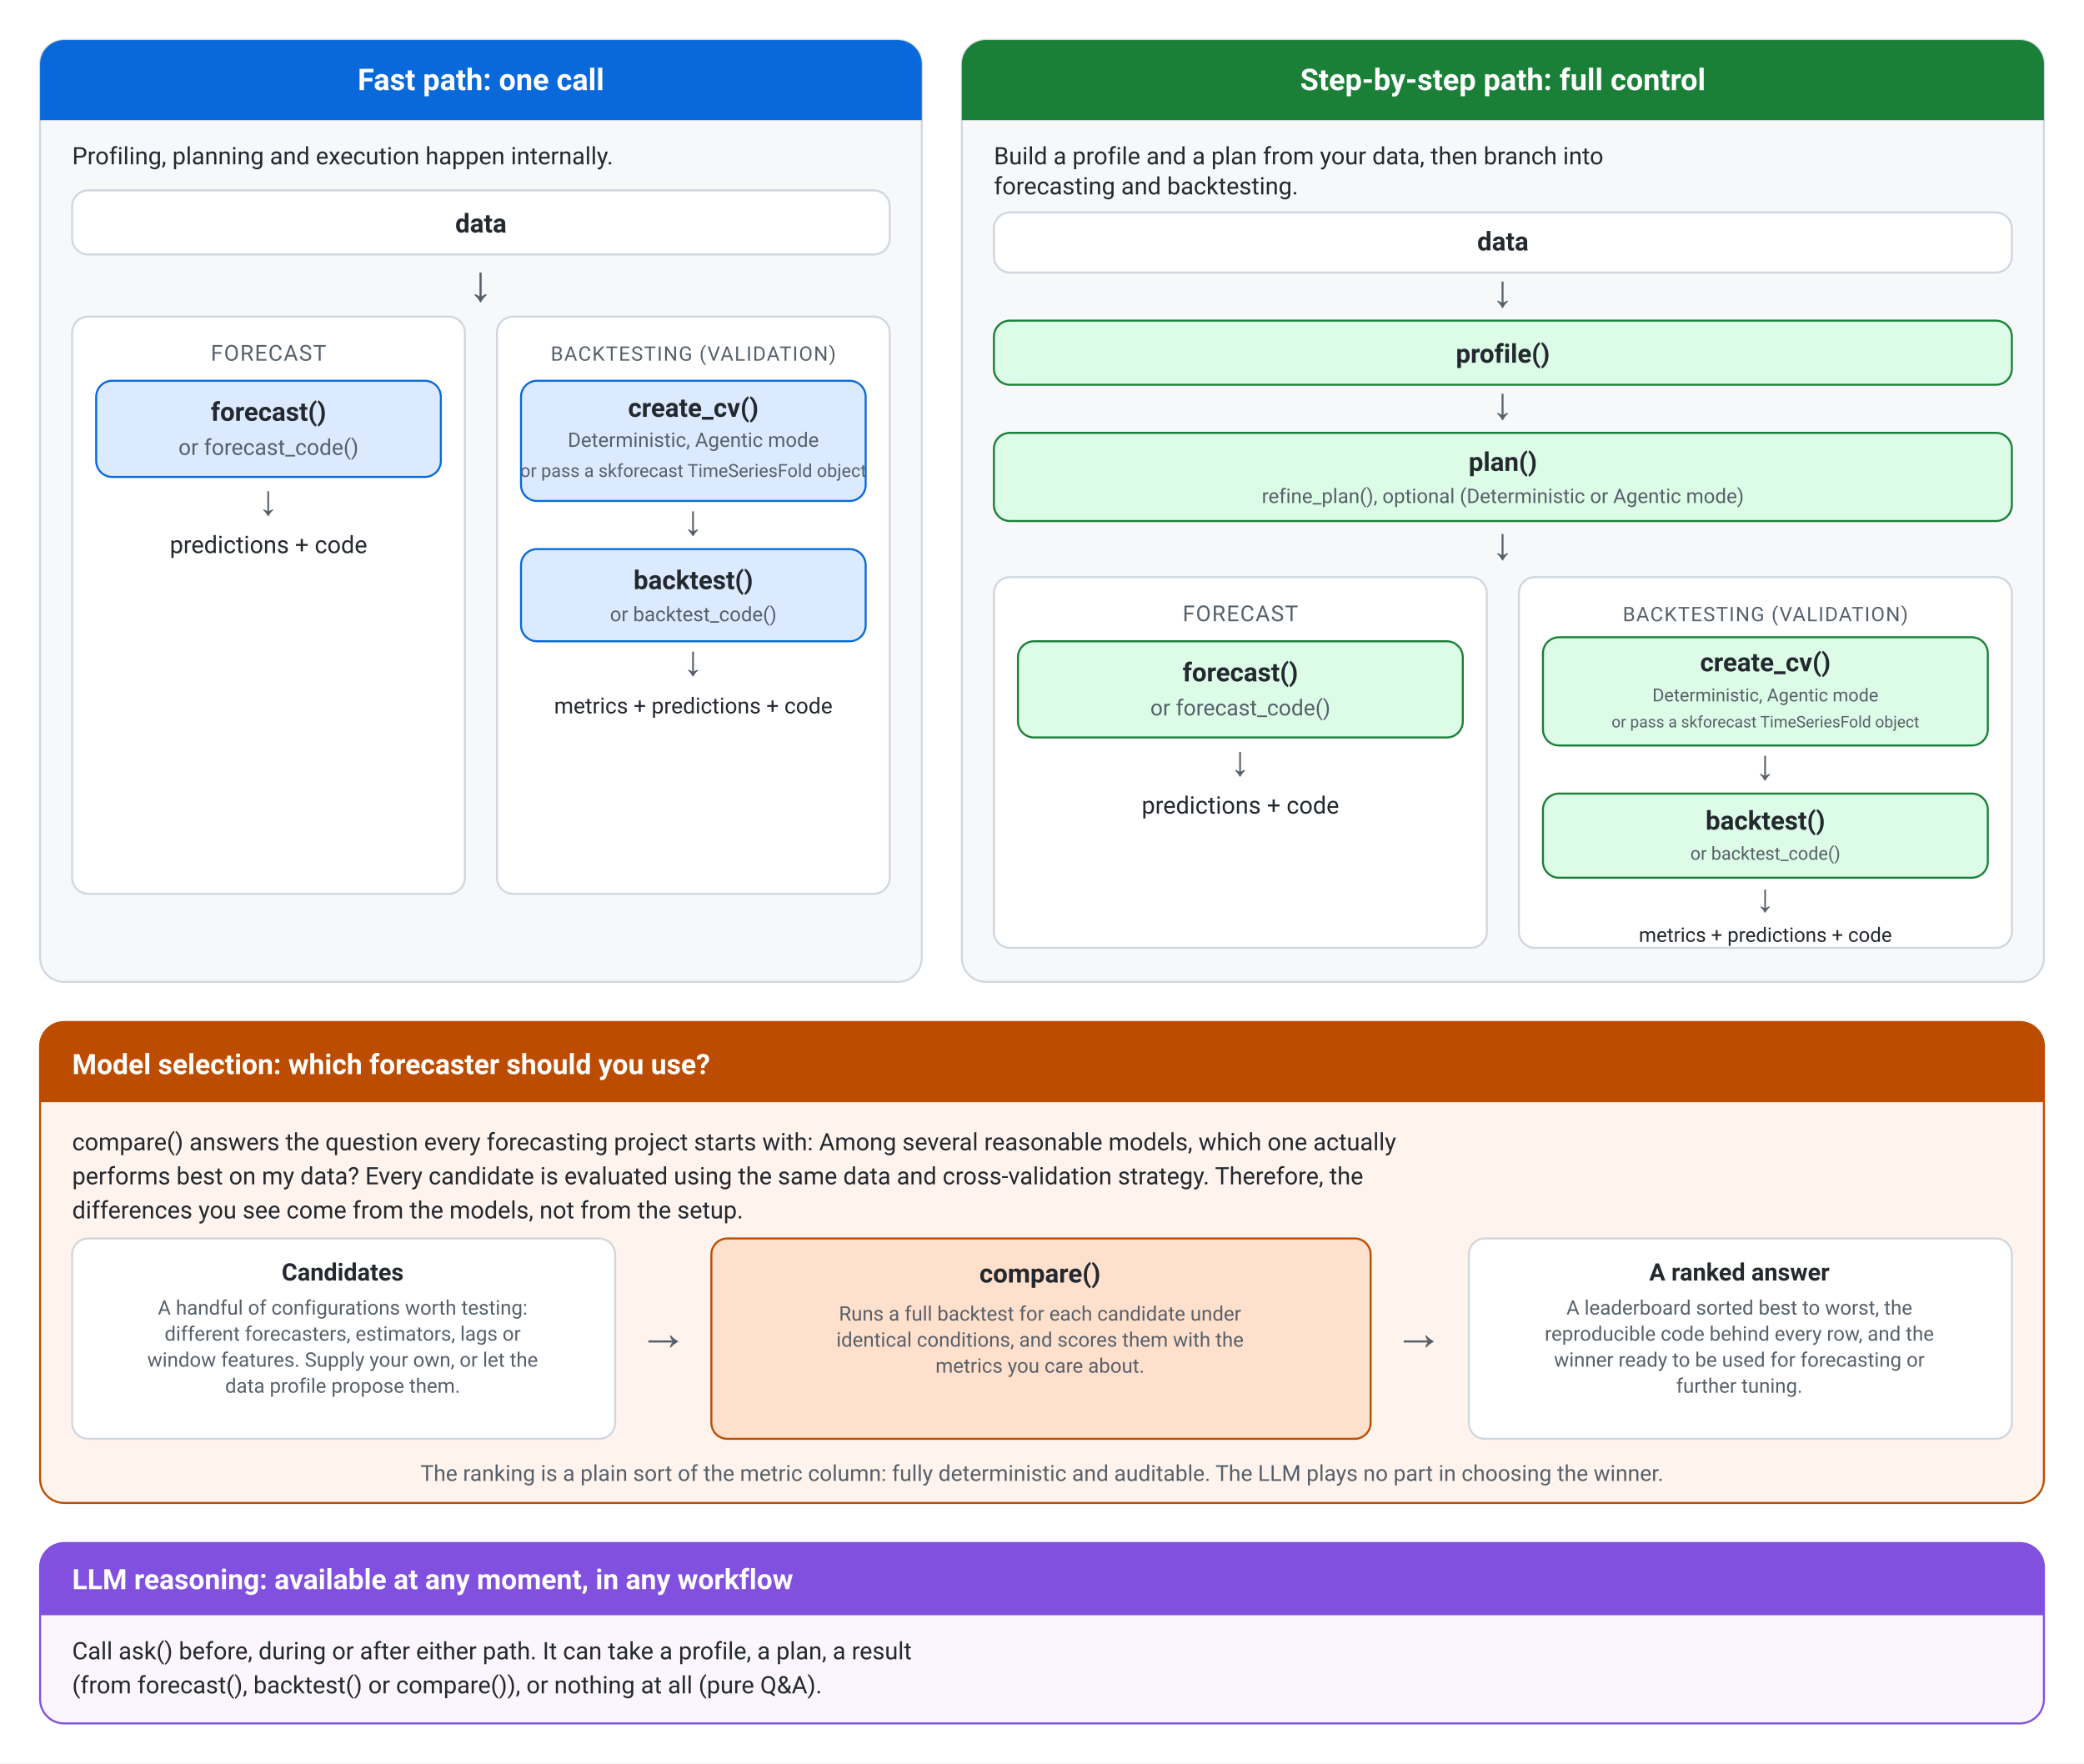
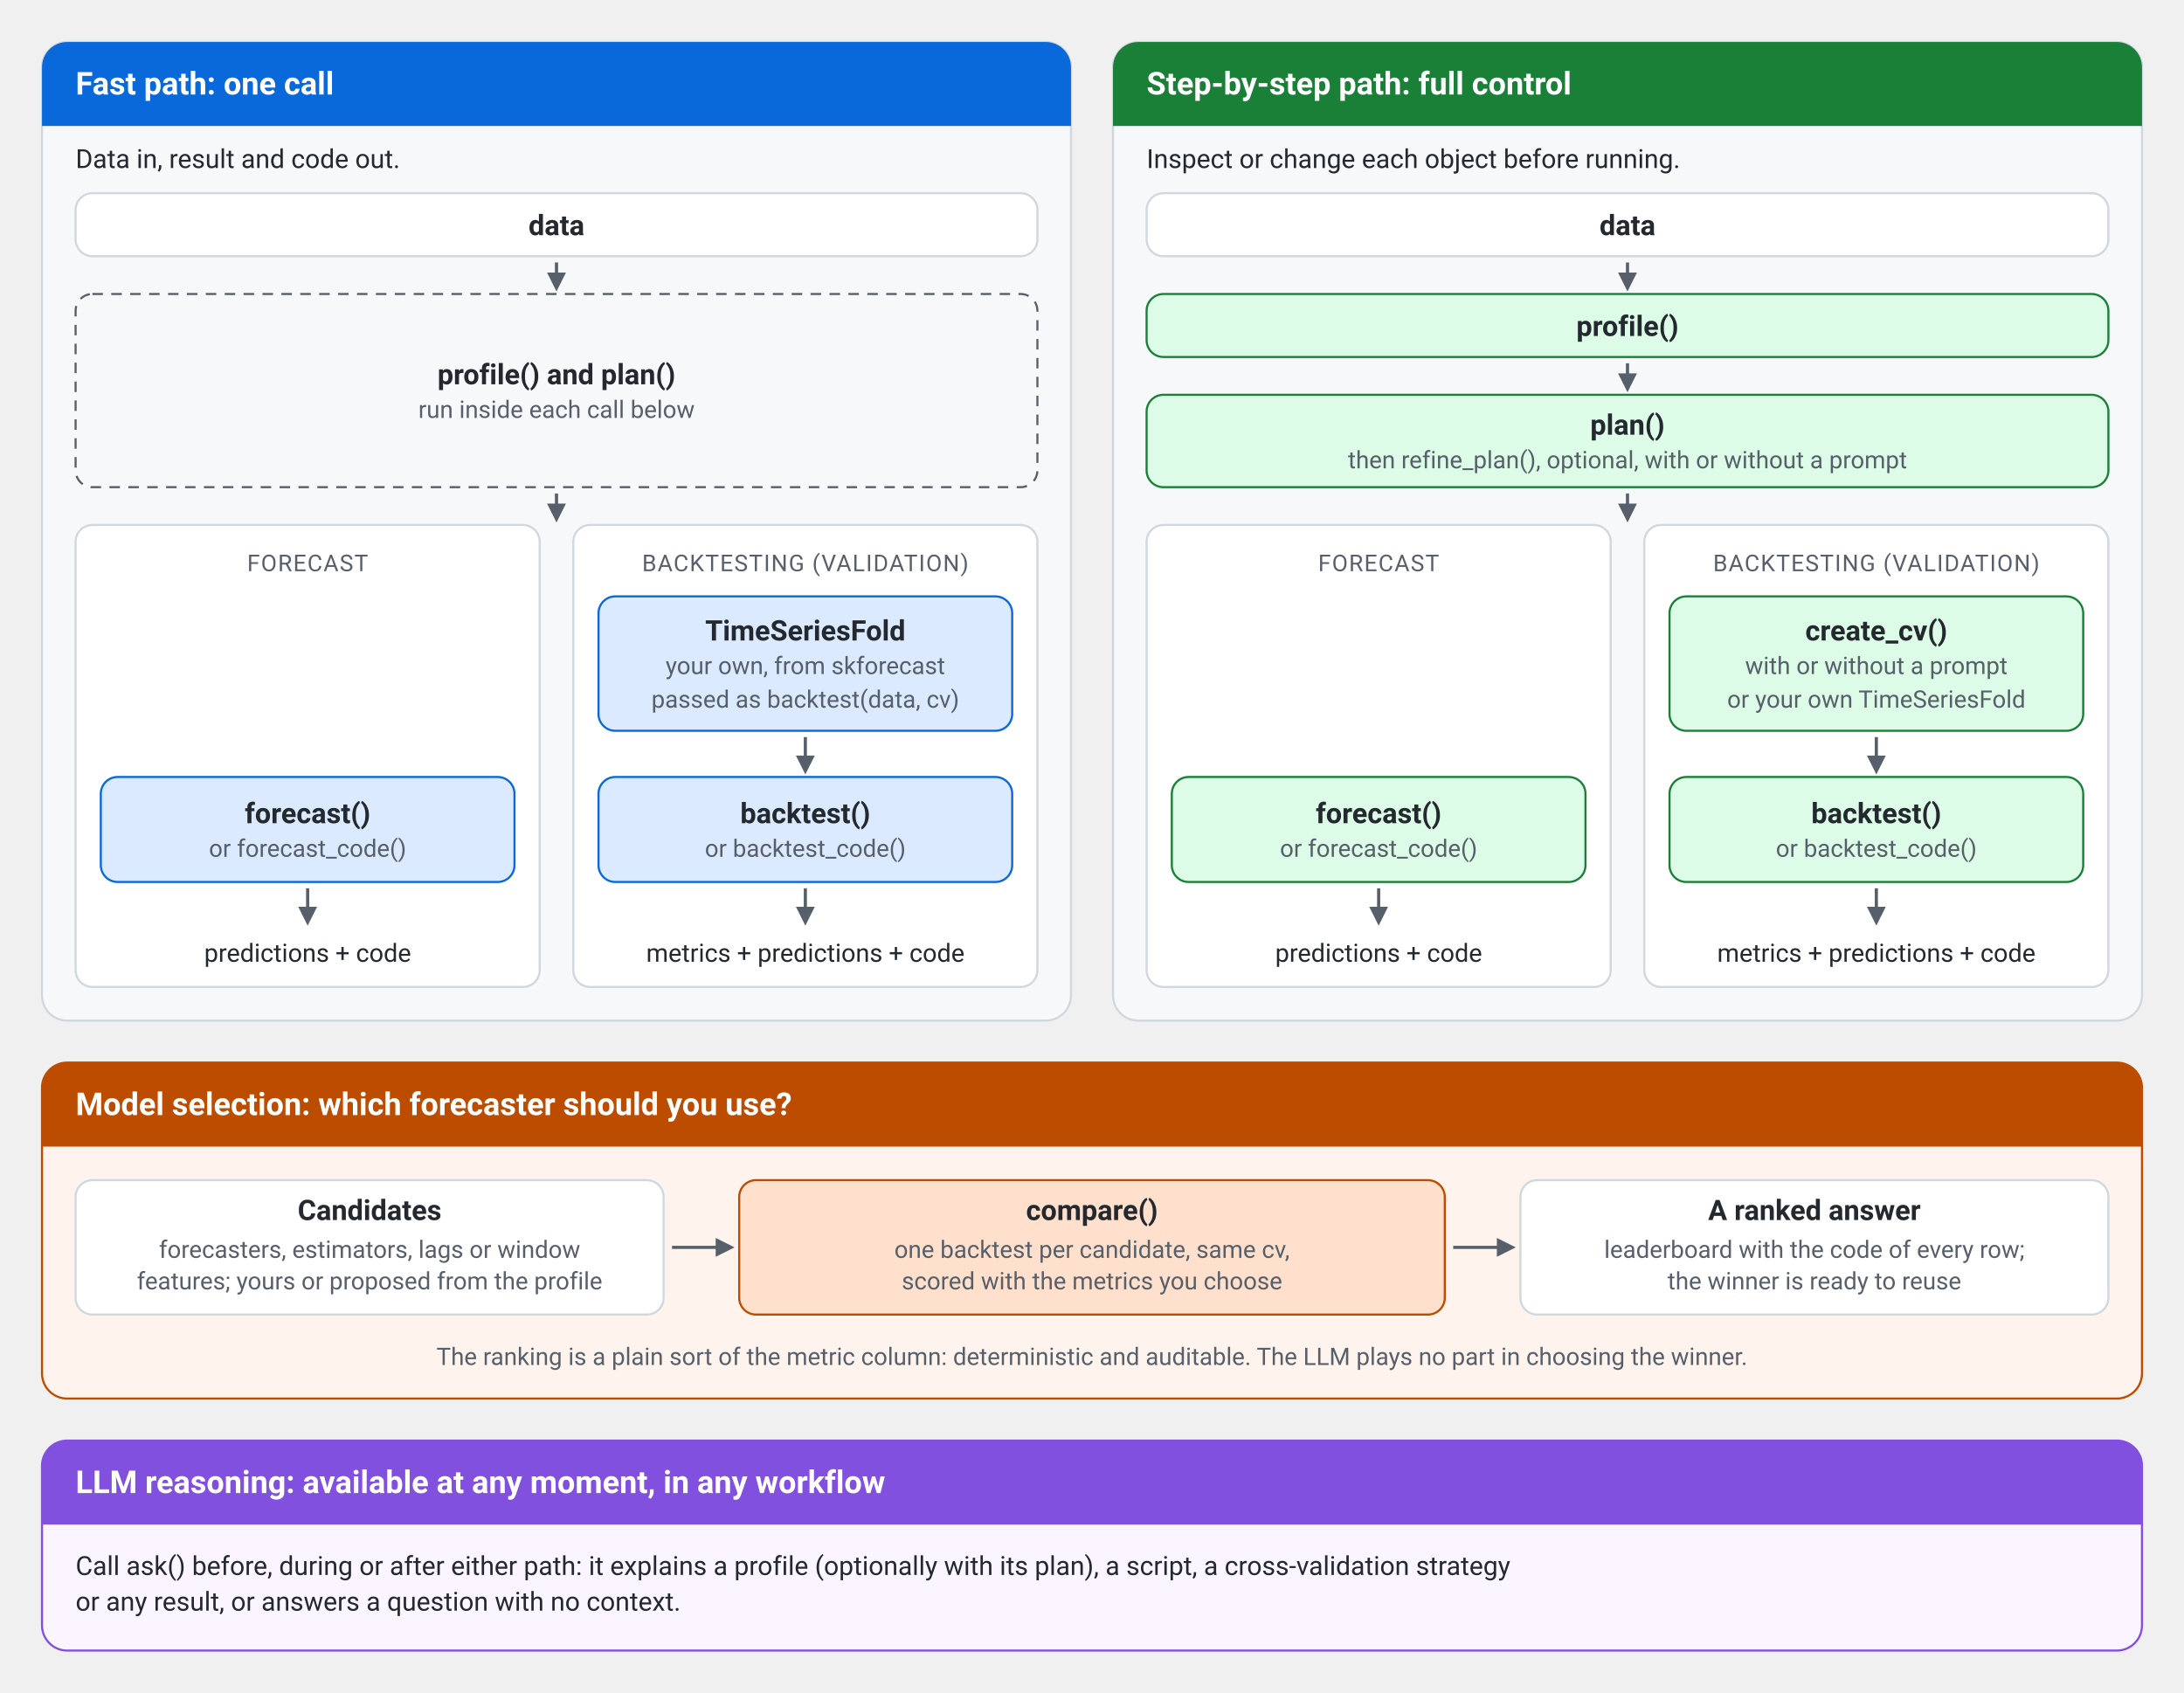
- <svg xmlns="http://www.w3.org/2000/svg" viewBox="0 0 1040 880" font-family="-apple-system, Segoe UI, Roboto, Helvetica, Arial, sans-serif">
-   <rect x="0" y="0" width="1040" height="880" fill="#ffffff" />
-   <rect x="20" y="20" width="440" height="470" rx="12" fill="#f6f8fa" stroke="#d0d7de" />
-   <path d="M32,20 h416 a12,12 0 0 1 12,12 v28 h-440 v-28 a12,12 0 0 1 12,-12 z" fill="#0969da" />
-   <text x="240" y="45" text-anchor="middle" fill="#ffffff" font-size="15" font-weight="700">Fast path: one call</text>
-   <text x="36" y="82" fill="#24292f" font-size="12">Profiling, planning and execution happen internally.</text>
-   <rect x="36" y="95" width="408" height="32" rx="8" fill="#ffffff" stroke="#d0d7de" />
-   <text x="240" y="116" text-anchor="middle" fill="#24292f" font-size="13" font-weight="600">data</text>
-   <text x="240" y="149" text-anchor="middle" fill="#57606a" font-size="18">↓</text>
-   <rect x="36" y="158" width="196" height="288" rx="8" fill="#ffffff" stroke="#d0d7de" />
-   <text x="134" y="180" text-anchor="middle" fill="#57606a" font-size="11" letter-spacing="0.5">FORECAST</text>
-   <rect x="48" y="190" width="172" height="48" rx="8" fill="#dbeafe" stroke="#0969da" />
-   <text x="134" y="210" text-anchor="middle" fill="#24292f" font-size="13" font-weight="700">forecast()</text>
-   <text x="134" y="227" text-anchor="middle" fill="#57606a" font-size="11">or forecast_code()</text>
-   <text x="134" y="256" text-anchor="middle" fill="#57606a" font-size="15">↓</text>
-   <text x="134" y="276" text-anchor="middle" fill="#24292f" font-size="12">predictions + code</text>
-   <rect x="248" y="158" width="196" height="288" rx="8" fill="#ffffff" stroke="#d0d7de" />
-   <text x="346" y="180" text-anchor="middle" fill="#57606a" font-size="10" letter-spacing="0.5">BACKTESTING (VALIDATION)</text>
-   <rect x="260" y="190" width="172" height="60" rx="8" fill="#dbeafe" stroke="#0969da" />
-   <text x="346" y="208" text-anchor="middle" fill="#24292f" font-size="13" font-weight="700">create_cv()</text>
-   <text x="346" y="223" text-anchor="middle" fill="#57606a" font-size="10">Deterministic, Agentic mode</text>
-   <text x="346" y="238" text-anchor="middle" fill="#57606a" font-size="9">or pass a skforecast TimeSeriesFold object</text>
-   <text x="346" y="266" text-anchor="middle" fill="#57606a" font-size="15">↓</text>
-   <rect x="260" y="274" width="172" height="46" rx="8" fill="#dbeafe" stroke="#0969da" />
-   <text x="346" y="294" text-anchor="middle" fill="#24292f" font-size="13" font-weight="700">backtest()</text>
-   <text x="346" y="310" text-anchor="middle" fill="#57606a" font-size="10">or backtest_code()</text>
-   <text x="346" y="336" text-anchor="middle" fill="#57606a" font-size="15">↓</text>
-   <text x="346" y="356" text-anchor="middle" fill="#24292f" font-size="11">metrics + predictions + code</text>
-   <rect x="480" y="20" width="540" height="470" rx="12" fill="#f6f8fa" stroke="#d0d7de" />
-   <path d="M492,20 h516 a12,12 0 0 1 12,12 v28 h-540 v-28 a12,12 0 0 1 12,-12 z" fill="#1a7f37" />
-   <text x="750" y="45" text-anchor="middle" fill="#ffffff" font-size="15" font-weight="700">Step-by-step path: full control</text>
-   <text x="496" y="82" fill="#24292f" font-size="12">Build a profile and a plan from your data, then branch into</text>
-   <text x="496" y="97" fill="#24292f" font-size="12">forecasting and backtesting.</text>
-   <rect x="496" y="106" width="508" height="30" rx="8" fill="#ffffff" stroke="#d0d7de" />
-   <text x="750" y="125" text-anchor="middle" fill="#24292f" font-size="13" font-weight="600">data</text>
-   <text x="750" y="152" text-anchor="middle" fill="#57606a" font-size="16">↓</text>
-   <rect x="496" y="160" width="508" height="32" rx="8" fill="#dcfce7" stroke="#1a7f37" />
-   <text x="750" y="181" text-anchor="middle" fill="#24292f" font-size="13" font-weight="700">profile()</text>
-   <text x="750" y="208" text-anchor="middle" fill="#57606a" font-size="16">↓</text>
-   <rect x="496" y="216" width="508" height="44" rx="8" fill="#dcfce7" stroke="#1a7f37" />
-   <text x="750" y="235" text-anchor="middle" fill="#24292f" font-size="13" font-weight="700">plan()</text>
-   <text x="750" y="251" text-anchor="middle" fill="#57606a" font-size="10">refine_plan(), optional (Deterministic or Agentic mode)</text>
-   <text x="750" y="278" text-anchor="middle" fill="#57606a" font-size="16">↓</text>
-   <rect x="496" y="288" width="246" height="185" rx="8" fill="#ffffff" stroke="#d0d7de" />
-   <text x="619" y="310" text-anchor="middle" fill="#57606a" font-size="11" letter-spacing="0.5">FORECAST</text>
-   <rect x="508" y="320" width="222" height="48" rx="8" fill="#dcfce7" stroke="#1a7f37" />
-   <text x="619" y="340" text-anchor="middle" fill="#24292f" font-size="13" font-weight="700">forecast()</text>
-   <text x="619" y="357" text-anchor="middle" fill="#57606a" font-size="11">or forecast_code()</text>
-   <text x="619" y="386" text-anchor="middle" fill="#57606a" font-size="15">↓</text>
-   <text x="619" y="406" text-anchor="middle" fill="#24292f" font-size="12">predictions + code</text>
-   <rect x="758" y="288" width="246" height="185" rx="8" fill="#ffffff" stroke="#d0d7de" />
-   <text x="881" y="310" text-anchor="middle" fill="#57606a" font-size="10" letter-spacing="0.5">BACKTESTING (VALIDATION)</text>
-   <rect x="770" y="318" width="222" height="54" rx="8" fill="#dcfce7" stroke="#1a7f37" />
-   <text x="881" y="335" text-anchor="middle" fill="#24292f" font-size="13" font-weight="700">create_cv()</text>
-   <text x="881" y="350" text-anchor="middle" fill="#57606a" font-size="9">Deterministic, Agentic mode</text>
-   <text x="881" y="363" text-anchor="middle" fill="#57606a" font-size="8">or pass a skforecast TimeSeriesFold object</text>
-   <text x="881" y="388" text-anchor="middle" fill="#57606a" font-size="15">↓</text>
-   <rect x="770" y="396" width="222" height="42" rx="8" fill="#dcfce7" stroke="#1a7f37" />
-   <text x="881" y="414" text-anchor="middle" fill="#24292f" font-size="13" font-weight="700">backtest()</text>
-   <text x="881" y="429" text-anchor="middle" fill="#57606a" font-size="9">or backtest_code()</text>
-   <text x="881" y="454" text-anchor="middle" fill="#57606a" font-size="14">↓</text>
-   <text x="881" y="470" text-anchor="middle" fill="#24292f" font-size="10">metrics + predictions + code</text>
-   <rect x="20" y="510" width="1000" height="240" rx="12" fill="#fff4ed" stroke="#bc4c00" />
-   <path d="M32,510 h976 a12,12 0 0 1 12,12 v28 h-1000 v-28 a12,12 0 0 1 12,-12 z" fill="#bc4c00" />
-   <text x="36" y="536" fill="#ffffff" font-size="14" font-weight="700">Model selection: which forecaster should you use?</text>
-   <text x="36" y="574" fill="#24292f" font-size="12">compare() answers the question every forecasting project starts with: Among several reasonable models, which one actually</text>
-   <text x="36" y="591" fill="#24292f" font-size="12">performs best on my data? Every candidate is evaluated using the same data and cross-validation strategy. Therefore, the</text>
-   <text x="36" y="608" fill="#24292f" font-size="12">differences you see come from the models, not from the setup.</text>
-   <rect x="36" y="618" width="271" height="100" rx="8" fill="#ffffff" stroke="#d0d7de" />
-   <text x="171" y="639" text-anchor="middle" fill="#24292f" font-size="12" font-weight="600">Candidates</text>
-   <text x="171" y="656" text-anchor="middle" fill="#57606a" font-size="10">A handful of configurations worth testing:</text>
-   <text x="171" y="669" text-anchor="middle" fill="#57606a" font-size="10">different forecasters, estimators, lags or</text>
-   <text x="171" y="682" text-anchor="middle" fill="#57606a" font-size="10">window features. Supply your own, or let the</text>
-   <text x="171" y="695" text-anchor="middle" fill="#57606a" font-size="10">data profile propose them.</text>
-   <text x="331" y="675" text-anchor="middle" fill="#57606a" font-size="18">→</text>
-   <rect x="355" y="618" width="329" height="100" rx="8" fill="#ffe0cc" stroke="#bc4c00" />
-   <text x="519" y="640" text-anchor="middle" fill="#24292f" font-size="13" font-weight="700">compare()</text>
-   <text x="519" y="659" text-anchor="middle" fill="#57606a" font-size="10">Runs a full backtest for each candidate under</text>
-   <text x="519" y="672" text-anchor="middle" fill="#57606a" font-size="10">identical conditions, and scores them with the</text>
-   <text x="519" y="685" text-anchor="middle" fill="#57606a" font-size="10">metrics you care about.</text>
-   <text x="708" y="675" text-anchor="middle" fill="#57606a" font-size="18">→</text>
-   <rect x="733" y="618" width="271" height="100" rx="8" fill="#ffffff" stroke="#d0d7de" />
-   <text x="868" y="639" text-anchor="middle" fill="#24292f" font-size="12" font-weight="600">A ranked answer</text>
-   <text x="868" y="656" text-anchor="middle" fill="#57606a" font-size="10">A leaderboard sorted best to worst, the</text>
-   <text x="868" y="669" text-anchor="middle" fill="#57606a" font-size="10">reproducible code behind every row, and the</text>
-   <text x="868" y="682" text-anchor="middle" fill="#57606a" font-size="10">winner ready to be used for forecasting or</text>
-   <text x="868" y="695" text-anchor="middle" fill="#57606a" font-size="10">further tuning.</text>
-   <text x="520" y="739" text-anchor="middle" fill="#57606a" font-size="11">The ranking is a plain sort of the metric column: fully deterministic and auditable. The LLM plays no part in choosing the winner.</text>
-   <rect x="20" y="770" width="1000" height="90" rx="12" fill="#faf5ff" stroke="#8250df" />
-   <path d="M32,770 h976 a12,12 0 0 1 12,12 v24 h-1000 v-24 a12,12 0 0 1 12,-12 z" fill="#8250df" />
-   <text x="36" y="793" fill="#ffffff" font-size="14" font-weight="700">LLM reasoning: available at any moment, in any workflow</text>
-   <text x="36" y="828" fill="#24292f" font-size="12">Call ask() before, during or after either path. It can take a profile, a plan, a result</text>
-   <text x="36" y="845" fill="#24292f" font-size="12">(from forecast(), backtest() or compare()), or nothing at all (pure Q&amp;A).</text>
+ <svg xmlns="http://www.w3.org/2000/svg" viewBox="0 0 1040 806" width="1040" height="806" role="img" font-family="-apple-system, 'Segoe UI', Roboto, Helvetica, Arial, sans-serif" color="#57606a">
+   <defs>
+     <marker id="arrow" viewBox="0 0 10 10" refX="8" refY="5" markerWidth="6" markerHeight="6" orient="auto-start-reverse">
+       <path d="M0,0 L10,5 L0,10 z" fill="#57606a" />
+     </marker>
+   </defs>
+   <rect x="20" y="20" width="490" height="466" rx="12" fill="#f6f8fa" stroke="#d0d7de" />
+   <path d="M32,20 h466 a12,12 0 0 1 12,12 v28 h-490 v-28 a12,12 0 0 1 12,-12 z" fill="#0969da" />
+   <text x="36" y="45.0" text-anchor="start" fill="#ffffff" font-size="15" font-weight="700">Fast path: one call</text>
+   <text x="36" y="80" text-anchor="start" fill="#24292f" font-size="12.5" font-weight="400">Data in, result and code out.</text>
+   <g transform="translate(0,-16)">
+     <rect x="36" y="108" width="458" height="30" rx="8" fill="#ffffff" stroke="#d0d7de" />
+     <text x="265.0" y="128" text-anchor="middle" fill="#24292f" font-size="13.5" font-weight="600">data</text>
+     <path d="M265.0,141 V153" stroke="currentColor" stroke-width="1.5" fill="none" marker-end="url(#arrow)" />
+     <rect x="36.0" y="156" width="458" height="92" rx="8" fill="#f6f8fa" stroke="#57606a" stroke-dasharray="5 4" />
+     <text x="265.0" y="199.0" text-anchor="middle" fill="#24292f" font-size="13.5" font-weight="700">profile() and plan()</text>
+     <text x="265.0" y="215.0" text-anchor="middle" fill="#57606a" font-size="11.5" font-weight="400">run inside each call below</text>
+     <path d="M265.0,251 V263" stroke="currentColor" stroke-width="1.5" fill="none" marker-end="url(#arrow)" />
+     <rect x="36" y="266" width="221.0" height="220" rx="8" fill="#ffffff" stroke="#d0d7de" />
+     <text x="146.5" y="288" text-anchor="middle" fill="#57606a" font-size="11" font-weight="400" letter-spacing="0.5">FORECAST</text>
+     <rect x="273.0" y="266" width="221.0" height="220" rx="8" fill="#ffffff" stroke="#d0d7de" />
+     <text x="383.5" y="288" text-anchor="middle" fill="#57606a" font-size="11" font-weight="400" letter-spacing="0.5">BACKTESTING (VALIDATION)</text>
+     <rect x="48.0" y="386" width="197.0" height="50" rx="8" fill="#dbeafe" stroke="#0969da" />
+     <text x="146.5" y="408.0" text-anchor="middle" fill="#24292f" font-size="13.5" font-weight="700">forecast()</text>
+     <text x="146.5" y="424.0" text-anchor="middle" fill="#57606a" font-size="11.5" font-weight="400">or forecast_code()</text>
+     <path d="M146.5,439 V455" stroke="currentColor" stroke-width="1.5" fill="none" marker-end="url(#arrow)" />
+     <text x="146.5" y="474" text-anchor="middle" fill="#24292f" font-size="12" font-weight="400">predictions + code</text>
+     <rect x="285.0" y="300" width="197.0" height="64" rx="8" fill="#dbeafe" stroke="#0969da" />
+     <text x="383.5" y="321.0" text-anchor="middle" fill="#24292f" font-size="13.5" font-weight="700">TimeSeriesFold</text>
+     <text x="383.5" y="337.0" text-anchor="middle" fill="#57606a" font-size="11.5" font-weight="400">your own, from skforecast</text>
+     <text x="383.5" y="353.0" text-anchor="middle" fill="#57606a" font-size="11.5" font-weight="400">passed as backtest(data, cv)</text>
+     <path d="M383.5,367 V383" stroke="currentColor" stroke-width="1.5" fill="none" marker-end="url(#arrow)" />
+     <rect x="285.0" y="386" width="197.0" height="50" rx="8" fill="#dbeafe" stroke="#0969da" />
+     <text x="383.5" y="408.0" text-anchor="middle" fill="#24292f" font-size="13.5" font-weight="700">backtest()</text>
+     <text x="383.5" y="424.0" text-anchor="middle" fill="#57606a" font-size="11.5" font-weight="400">or backtest_code()</text>
+     <path d="M383.5,439 V455" stroke="currentColor" stroke-width="1.5" fill="none" marker-end="url(#arrow)" />
+     <text x="383.5" y="474" text-anchor="middle" fill="#24292f" font-size="12" font-weight="400">metrics + predictions + code</text>
+   </g>
+   <rect x="530" y="20" width="490" height="466" rx="12" fill="#f6f8fa" stroke="#d0d7de" />
+   <path d="M542,20 h466 a12,12 0 0 1 12,12 v28 h-490 v-28 a12,12 0 0 1 12,-12 z" fill="#1a7f37" />
+   <text x="546" y="45.0" text-anchor="start" fill="#ffffff" font-size="15" font-weight="700">Step-by-step path: full control</text>
+   <text x="546" y="80" text-anchor="start" fill="#24292f" font-size="12.5" font-weight="400">Inspect or change each object before running.</text>
+   <g transform="translate(0,-16)">
+     <rect x="546" y="108" width="458" height="30" rx="8" fill="#ffffff" stroke="#d0d7de" />
+     <text x="775.0" y="128" text-anchor="middle" fill="#24292f" font-size="13.5" font-weight="600">data</text>
+     <path d="M775.0,141 V153" stroke="currentColor" stroke-width="1.5" fill="none" marker-end="url(#arrow)" />
+     <rect x="546.0" y="156" width="458" height="30" rx="8" fill="#dcfce7" stroke="#1a7f37" />
+     <text x="775.0" y="176.0" text-anchor="middle" fill="#24292f" font-size="13.5" font-weight="700">profile()</text>
+     <path d="M775.0,189 V201" stroke="currentColor" stroke-width="1.5" fill="none" marker-end="url(#arrow)" />
+     <rect x="546.0" y="204" width="458" height="44" rx="8" fill="#dcfce7" stroke="#1a7f37" />
+     <text x="775.0" y="223.0" text-anchor="middle" fill="#24292f" font-size="13.5" font-weight="700">plan()</text>
+     <text x="775.0" y="239.0" text-anchor="middle" fill="#57606a" font-size="11.5" font-weight="400">then refine_plan(), optional, with or without a prompt</text>
+     <path d="M775.0,251 V263" stroke="currentColor" stroke-width="1.5" fill="none" marker-end="url(#arrow)" />
+     <rect x="546" y="266" width="221.0" height="220" rx="8" fill="#ffffff" stroke="#d0d7de" />
+     <text x="656.5" y="288" text-anchor="middle" fill="#57606a" font-size="11" font-weight="400" letter-spacing="0.5">FORECAST</text>
+     <rect x="783.0" y="266" width="221.0" height="220" rx="8" fill="#ffffff" stroke="#d0d7de" />
+     <text x="893.5" y="288" text-anchor="middle" fill="#57606a" font-size="11" font-weight="400" letter-spacing="0.5">BACKTESTING (VALIDATION)</text>
+     <rect x="558.0" y="386" width="197.0" height="50" rx="8" fill="#dcfce7" stroke="#1a7f37" />
+     <text x="656.5" y="408.0" text-anchor="middle" fill="#24292f" font-size="13.5" font-weight="700">forecast()</text>
+     <text x="656.5" y="424.0" text-anchor="middle" fill="#57606a" font-size="11.5" font-weight="400">or forecast_code()</text>
+     <path d="M656.5,439 V455" stroke="currentColor" stroke-width="1.5" fill="none" marker-end="url(#arrow)" />
+     <text x="656.5" y="474" text-anchor="middle" fill="#24292f" font-size="12" font-weight="400">predictions + code</text>
+     <rect x="795.0" y="300" width="197.0" height="64" rx="8" fill="#dcfce7" stroke="#1a7f37" />
+     <text x="893.5" y="321.0" text-anchor="middle" fill="#24292f" font-size="13.5" font-weight="700">create_cv()</text>
+     <text x="893.5" y="337.0" text-anchor="middle" fill="#57606a" font-size="11.5" font-weight="400">with or without a prompt</text>
+     <text x="893.5" y="353.0" text-anchor="middle" fill="#57606a" font-size="11.5" font-weight="400">or your own TimeSeriesFold</text>
+     <path d="M893.5,367 V383" stroke="currentColor" stroke-width="1.5" fill="none" marker-end="url(#arrow)" />
+     <rect x="795.0" y="386" width="197.0" height="50" rx="8" fill="#dcfce7" stroke="#1a7f37" />
+     <text x="893.5" y="408.0" text-anchor="middle" fill="#24292f" font-size="13.5" font-weight="700">backtest()</text>
+     <text x="893.5" y="424.0" text-anchor="middle" fill="#57606a" font-size="11.5" font-weight="400">or backtest_code()</text>
+     <path d="M893.5,439 V455" stroke="currentColor" stroke-width="1.5" fill="none" marker-end="url(#arrow)" />
+     <text x="893.5" y="474" text-anchor="middle" fill="#24292f" font-size="12" font-weight="400">metrics + predictions + code</text>
+   </g>
+   <rect x="20" y="506" width="1000" height="160" rx="12" fill="#fff4ed" stroke="#bc4c00" />
+   <path d="M32,506 h976 a12,12 0 0 1 12,12 v28 h-1000 v-28 a12,12 0 0 1 12,-12 z" fill="#bc4c00" />
+   <text x="36" y="531.0" text-anchor="start" fill="#ffffff" font-size="15" font-weight="700">Model selection: which forecaster should you use?</text>
+   <rect x="36" y="562" width="280" height="64" rx="8" fill="#ffffff" stroke="#d0d7de" />
+   <text x="176.0" y="581.0" text-anchor="middle" fill="#24292f" font-size="13.5" font-weight="700">Candidates</text>
+   <text x="176.0" y="599.0" text-anchor="middle" fill="#57606a" font-size="11.5" font-weight="400">forecasters, estimators, lags or window</text>
+   <text x="176.0" y="614.0" text-anchor="middle" fill="#57606a" font-size="11.5" font-weight="400">features; yours or proposed from the profile</text>
+   <rect x="352" y="562" width="336" height="64" rx="8" fill="#ffe0cc" stroke="#bc4c00" />
+   <text x="520.0" y="581.0" text-anchor="middle" fill="#24292f" font-size="13.5" font-weight="700">compare()</text>
+   <text x="520.0" y="599.0" text-anchor="middle" fill="#57606a" font-size="11.5" font-weight="400">one backtest per candidate, same cv,</text>
+   <text x="520.0" y="614.0" text-anchor="middle" fill="#57606a" font-size="11.5" font-weight="400">scored with the metrics you choose</text>
+   <rect x="724" y="562" width="280" height="64" rx="8" fill="#ffffff" stroke="#d0d7de" />
+   <text x="864.0" y="581.0" text-anchor="middle" fill="#24292f" font-size="13.5" font-weight="700">A ranked answer</text>
+   <text x="864.0" y="599.0" text-anchor="middle" fill="#57606a" font-size="11.5" font-weight="400">leaderboard with the code of every row;</text>
+   <text x="864.0" y="614.0" text-anchor="middle" fill="#57606a" font-size="11.5" font-weight="400">the winner is ready to reuse</text>
+   <path d="M320,594.0 H348" stroke="currentColor" stroke-width="1.5" fill="none" marker-end="url(#arrow)" />
+   <path d="M692,594.0 H720" stroke="currentColor" stroke-width="1.5" fill="none" marker-end="url(#arrow)" />
+   <text x="520" y="650" text-anchor="middle" fill="#57606a" font-size="11.5" font-weight="400">The ranking is a plain sort of the metric column: deterministic and auditable. The LLM plays no part in choosing the winner.</text>
+   <rect x="20" y="686" width="1000" height="100" rx="12" fill="#faf5ff" stroke="#8250df" />
+   <path d="M32,686 h976 a12,12 0 0 1 12,12 v28 h-1000 v-28 a12,12 0 0 1 12,-12 z" fill="#8250df" />
+   <text x="36" y="711.0" text-anchor="start" fill="#ffffff" font-size="15" font-weight="700">LLM reasoning: available at any moment, in any workflow</text>
+   <text x="36" y="750" text-anchor="start" fill="#24292f" font-size="12.5" font-weight="400">Call ask() before, during or after either path: it explains a profile (optionally with its plan), a script, a cross-validation strategy</text>
+   <text x="36" y="767" text-anchor="start" fill="#24292f" font-size="12.5" font-weight="400">or any result, or answers a question with no context.</text>
</svg>
